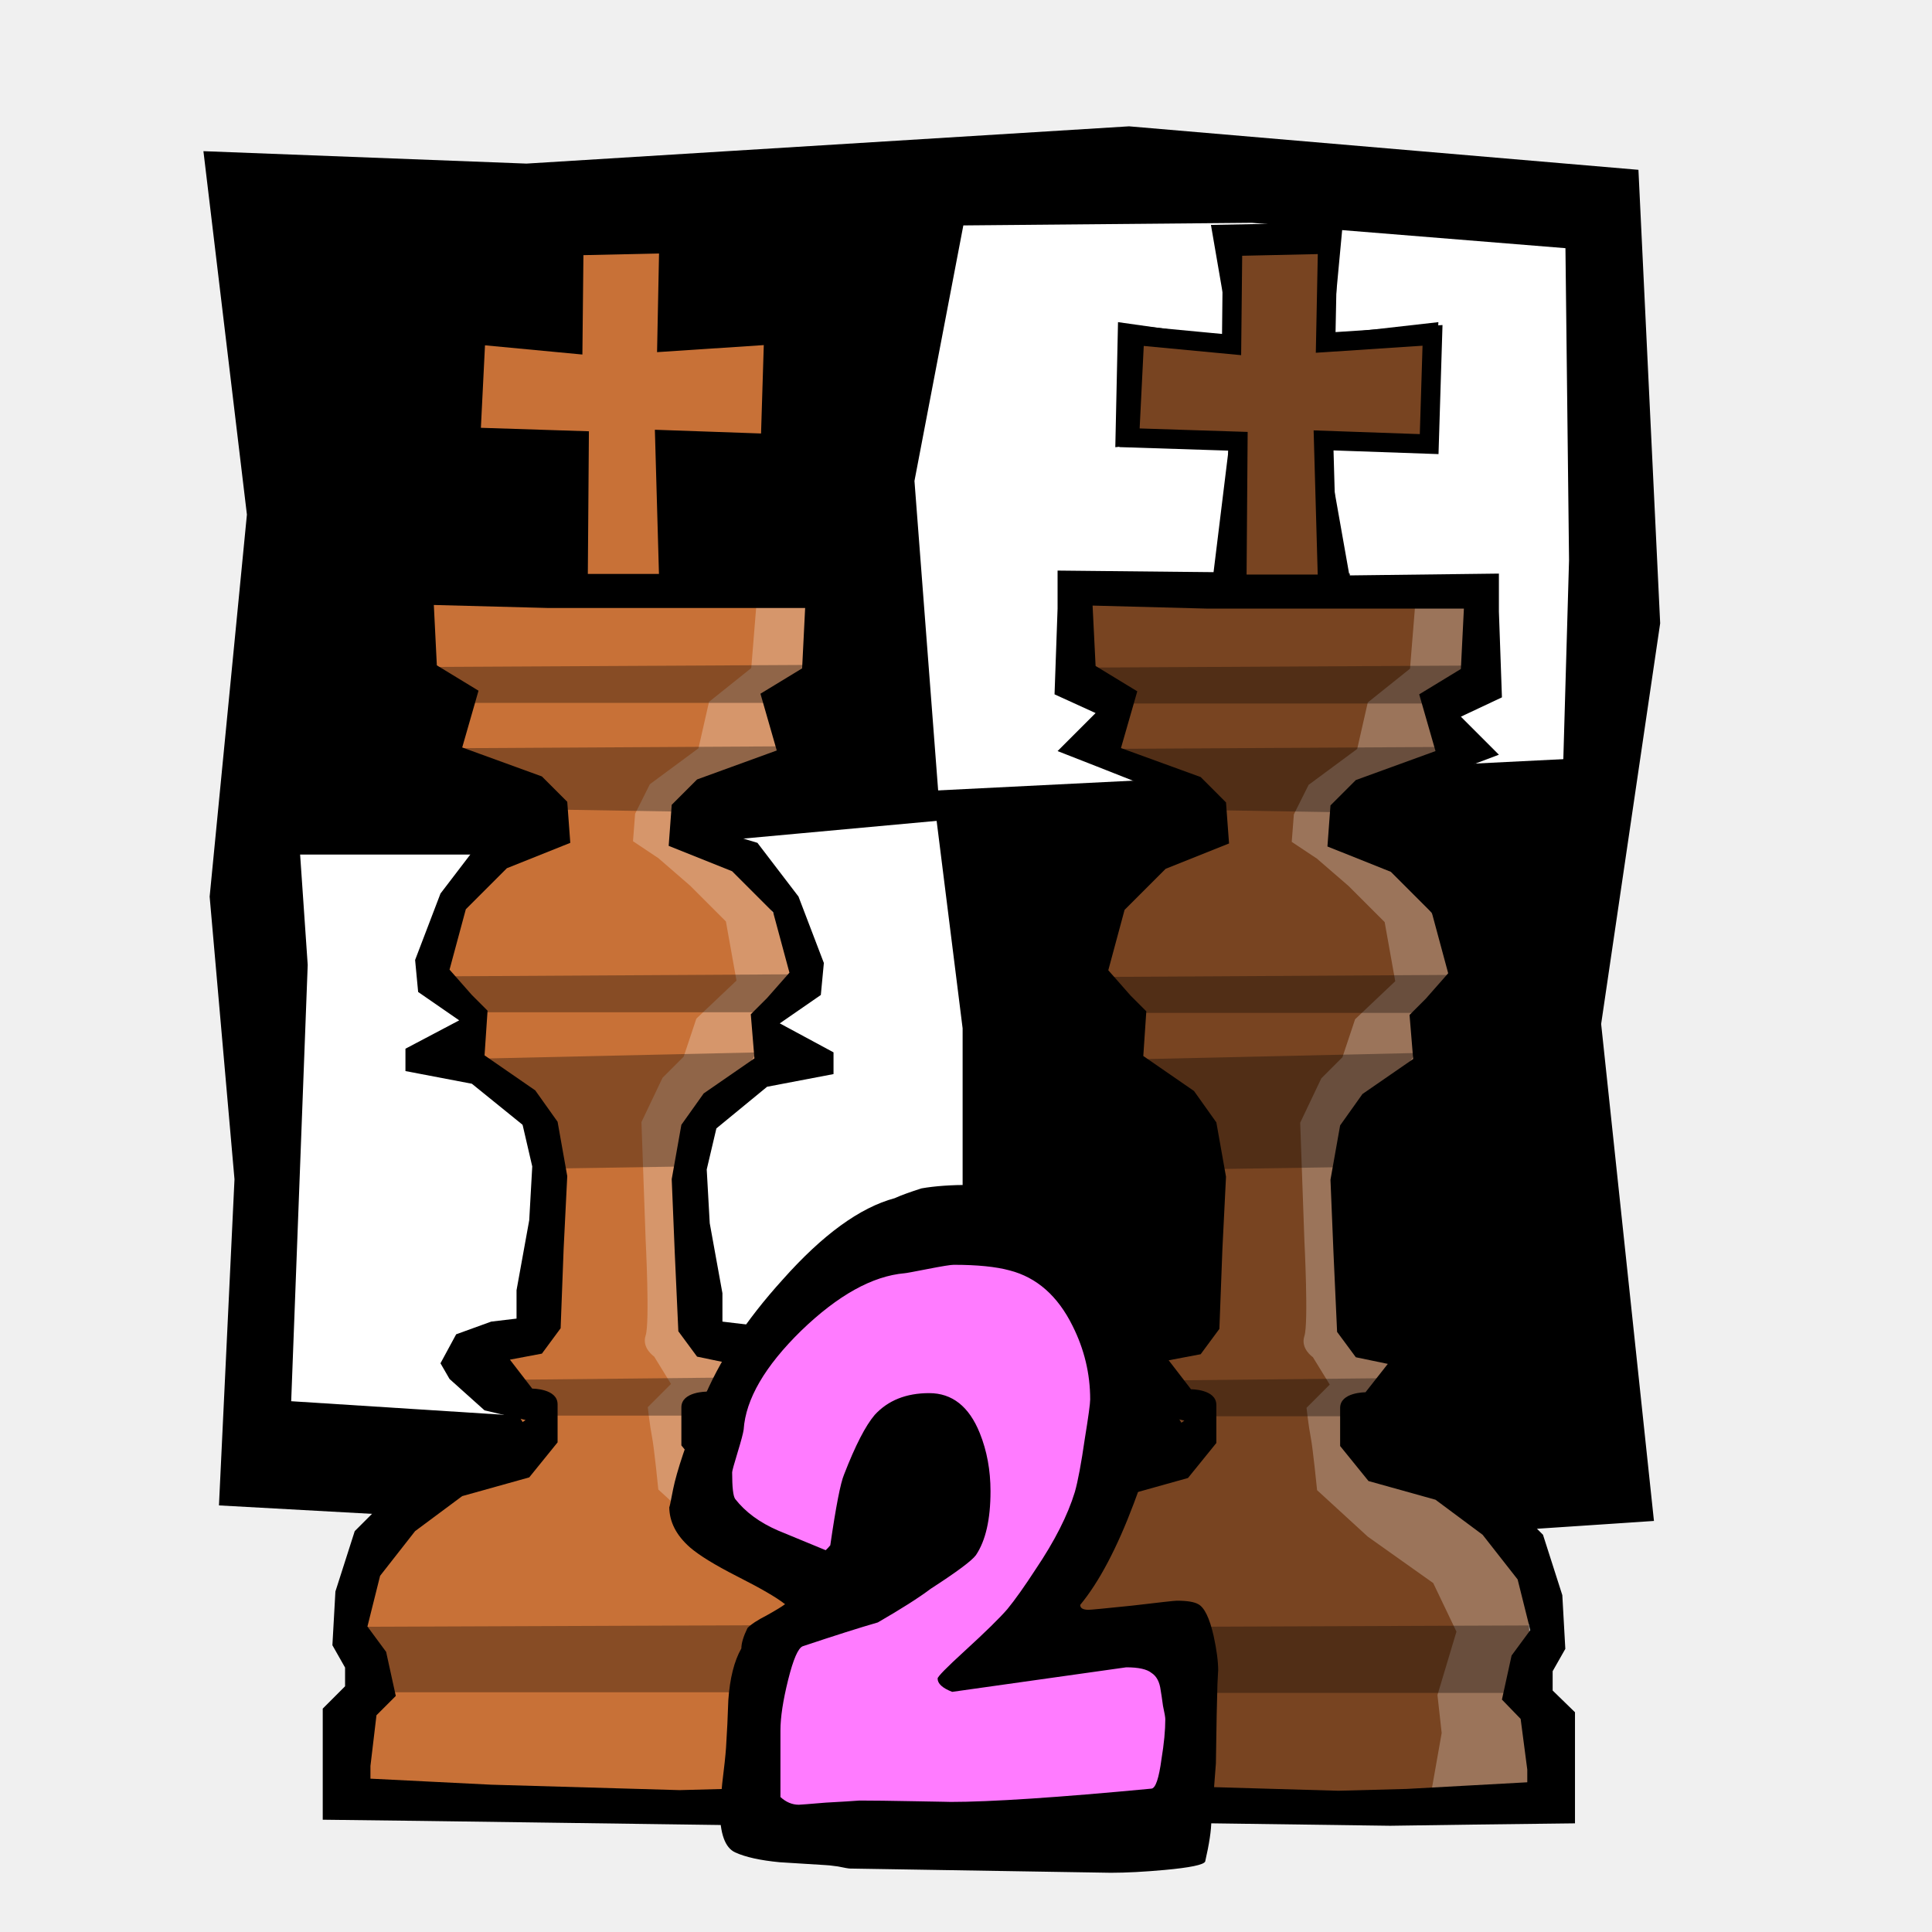
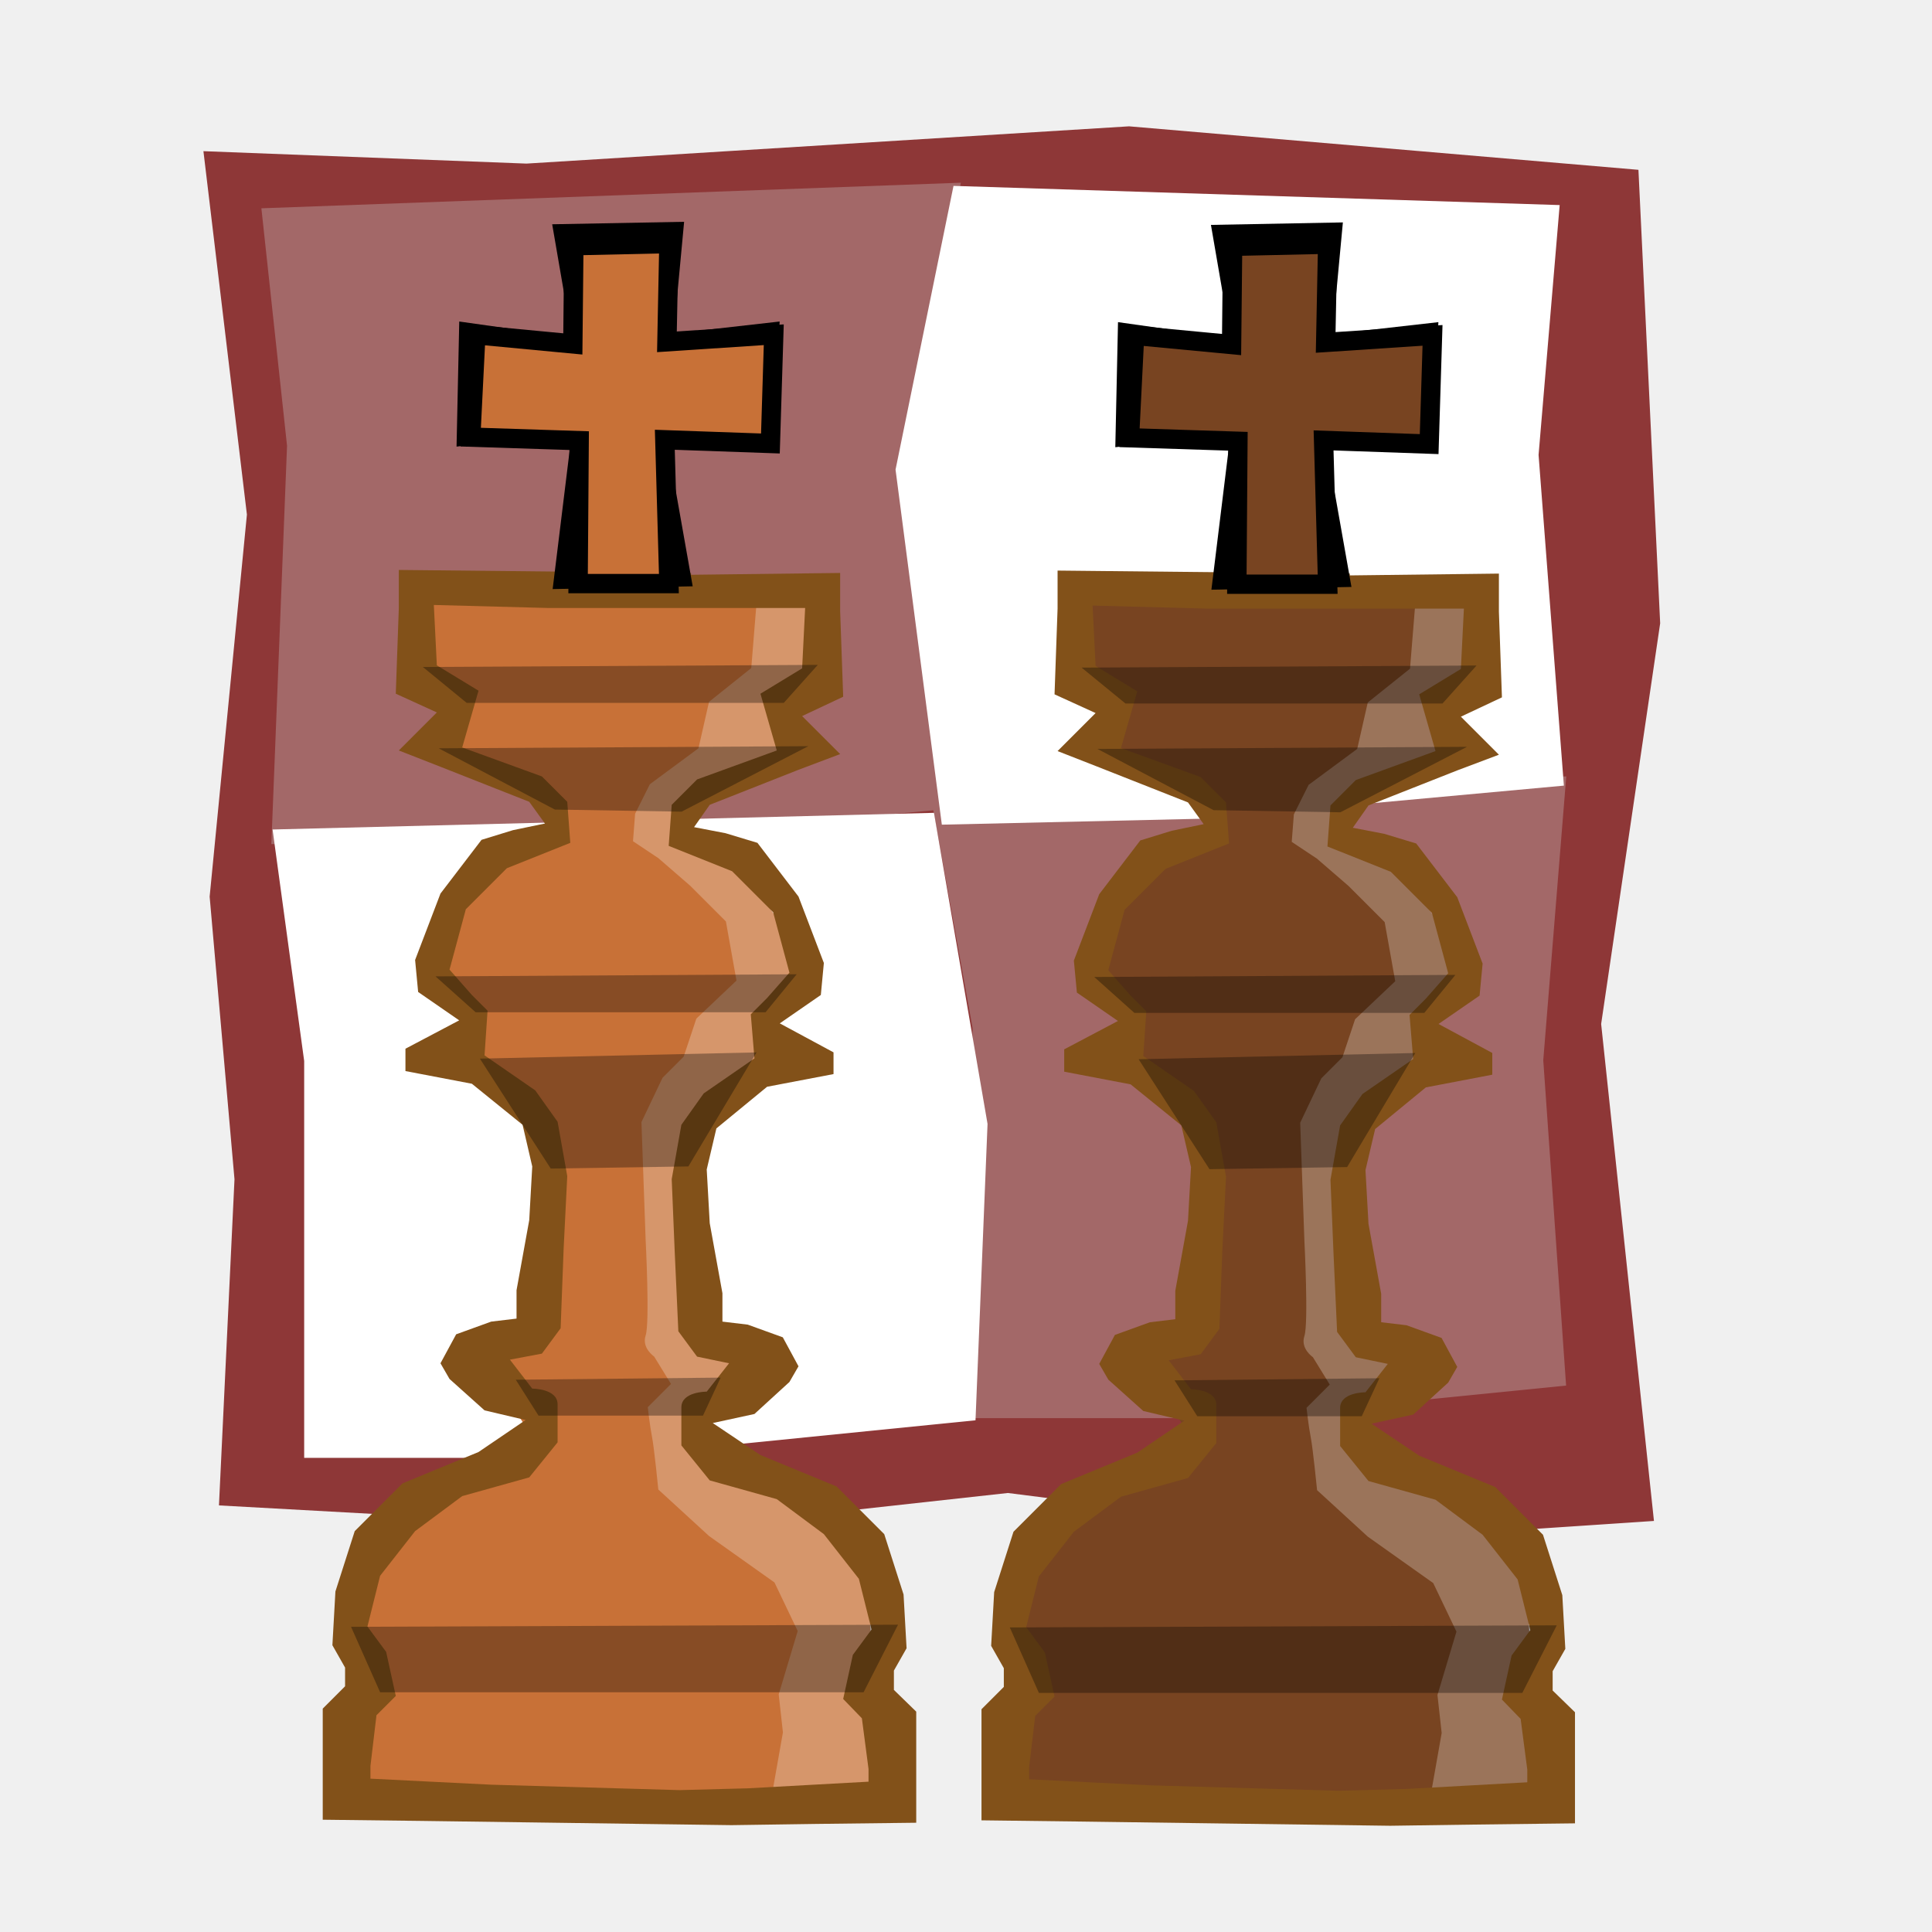
<svg xmlns="http://www.w3.org/2000/svg" width="100" height="100" id="svg2" version="1.0">
  <defs id="defs4" />
  <g id="layer1">
-     <g id="g22968" transform="translate(105.1162,-4.328315)">
-       <path id="path2101" d="M -92.336,30.963 L -94.265,50.738 L -92.979,65.368 L -93.783,82.248 L -70.471,83.535 L -52.948,81.605 L -33.977,84.017 L -19.508,83.052 L -22.241,57.329 L -19.186,36.59 L -20.311,13.118 L -46.678,10.867 L -77.867,12.796 L -94.587,12.153 L -92.336,30.963 z " style="fill:black;fill-opacity:1;fill-rule:evenodd;stroke:none;stroke-width:1px;stroke-linecap:butt;stroke-linejoin:miter;stroke-opacity:1" />
-       <path id="path2988" d="M -23.903,33.317 L -24.372,49.653 L -25.502,61.968 L -24.796,76.178 L -45.274,77.261 L -60.05,77.801 L -77.333,77.667 L -90.044,76.855 L -89.189,54.274 L -90.326,37.744 L -89.338,17.986 L -66.176,16.092 L -40.323,15.861 L -24.089,17.174 L -23.903,33.317 z " style="fill:white;fill-opacity:1;fill-rule:evenodd;stroke:none;stroke-width:1px;stroke-linecap:butt;stroke-linejoin:miter;stroke-opacity:1" />
-       <path id="path22079" d="M -92.708,15.496 L -55.382,13.784 L -58.329,29.19 L -57.019,46.307 L -75.682,48.019 L -91.071,48.019 L -91.071,27.478 L -92.708,15.496 z " style="fill:black;fill-opacity:1;fill-rule:evenodd;stroke:black;stroke-width:1.083px;stroke-linecap:butt;stroke-linejoin:miter;stroke-opacity:1" />
-       <path id="path22966" d="M -56.258,45.735 L -22.579,44.051 L -25.238,59.207 L -24.056,76.046 L -40.896,77.73 L -54.781,77.73 L -54.781,57.523 L -56.258,45.735 z " style="fill:black;fill-opacity:1;fill-rule:evenodd;stroke:black;stroke-width:1.02px;stroke-linecap:butt;stroke-linejoin:miter;stroke-opacity:1" />
+     <g id="g22968" transform="translate(105.1162,-4.328315)" style="stroke:none">
+       <path id="path2101" d="M -92.336,30.963 L -94.265,50.738 L -92.979,65.368 L -93.783,82.248 L -70.471,83.535 L -52.948,81.605 L -33.977,84.017 L -19.508,83.052 L -22.241,57.329 L -19.186,36.59 L -20.311,13.118 L -46.678,10.867 L -77.867,12.796 L -94.587,12.153 L -92.336,30.963 z " style="fill:#8e3737;fill-opacity:1;fill-rule:evenodd;stroke:none;stroke-width:1px;stroke-linecap:butt;stroke-linejoin:miter;stroke-opacity:1" />
+       <path id="path22079" d="m -91.587,15.11 36.205,-1.325 -2.947,15.405 1.928,17.04 -19.281,1.789 -15.389,0 0.812,-20.618 z" style="fill:#a36868;fill-opacity:1;fill-rule:evenodd;stroke:none;stroke-width:1.083px;stroke-linecap:butt;stroke-linejoin:miter;stroke-opacity:1" />
+       <path id="path22966" d="m -56.876,45.89 32.829,-1.375 -1.19,14.692 1.182,16.839 -16.839,1.684 -13.885,0 0,-20.207 z" style="fill:#a36868;fill-opacity:1;fill-rule:evenodd;stroke:none;stroke-width:1.02px;stroke-linecap:butt;stroke-linejoin:miter;stroke-opacity:1" />
+       <path id="path22079-9" d="m -55.763,13.95 31.375,0.993 -1.092,12.932 1.31,17.117 -18.663,1.712 -13.534,0.309 -2.396,-18.377 z" style="fill:#ffffff;fill-opacity:1;fill-rule:evenodd;stroke:none;stroke-width:1.083px;stroke-linecap:butt;stroke-linejoin:miter;stroke-opacity:1" />
+       <path id="path22079-9-4" d="m -91.008,47.263 34.234,-0.862 2.773,16.101 -0.623,15.34 -19.359,1.944 -15.389,0 0,-20.541 z" style="fill:#ffffff;fill-opacity:1;fill-rule:evenodd;stroke:none;stroke-width:1.083px;stroke-linecap:butt;stroke-linejoin:miter;stroke-opacity:1" />
    </g>
    <g id="g21528" transform="translate(0,0.618331)">
      <path id="path18826" d="M 18.116,92.271 L 17.898,87.749 L 18.939,86.62 L 18.939,85.674 L 18.348,84.545 L 18.489,81.829 L 19.389,79.324 L 21.612,77.241 L 25.485,75.436 L 27.57,73.818 L 25.766,70.925 L 24.116,68.829 L 25.748,68.188 L 26.929,68.036 L 27.585,66.82 L 28.067,63.28 L 28.317,60.674 L 27.648,57.694 L 25.613,55.181 L 21.862,54.431 L 22.517,53.848 L 24.256,52.961 L 23.436,51.089 L 22.203,49.909 L 23.384,46.552 L 25.298,43.836 L 26.761,43.348 L 28.252,43.012 L 29.051,41.914 L 26.991,39.707 L 22.755,37.899 L 23.762,35.976 L 22.067,34.812 L 21.443,32.118 L 21.443,30.196 L 35.061,30.348 L 35.061,30.44 L 42.011,30.348 L 42.011,32.271 L 42.698,34.746 L 40.785,35.941 L 41.573,37.973 L 38.102,39.641 L 35.387,41.738 L 36.665,43.501 L 38.156,43.989 L 40.069,46.705 L 41.251,50.062 L 39.634,52.567 L 41.701,53.922 L 39.952,54.365 L 37.513,56.427 L 36.243,58.423 L 35.792,60.498 L 35.933,63.214 L 36.524,66.754 L 36.524,68.188 L 37.706,68.341 L 39.338,68.982 L 37.906,71.874 L 36.074,73.315 L 38.297,74.933 L 41.842,76.519 L 44.065,78.93 L 44.965,81.982 L 45.106,84.698 L 44.515,85.827 L 44.515,86.803 L 45.556,87.902 L 45.884,92.971 L 18.116,92.271 z " style="fill:#c87137;fill-opacity:1;fill-rule:evenodd;stroke:none;stroke-width:1px;stroke-linecap:butt;stroke-linejoin:miter;stroke-opacity:1" />
      <path id="path20612" d="M 39.213,29.916 L 42.601,30.244 L 42.492,34.397 L 40.306,35.709 L 40.962,38.223 L 35.824,40.846 L 35.168,42.486 L 38.338,43.907 L 40.415,46.421 L 41.836,49.591 L 40.415,51.558 L 39.541,52.433 L 39.431,55.056 L 36.808,56.587 L 35.824,59.866 L 35.715,65.331 L 36.699,68.173 L 39.322,69.922 L 38.666,71.343 L 36.043,72.436 L 36.589,74.294 L 39.868,76.262 L 43.038,77.792 L 45.88,81.727 L 45.662,84.46 L 45.224,86.537 L 45.662,89.488 L 45.99,92.439 L 39.868,92.767 L 40.524,89.051 L 40.306,87.083 L 41.289,83.804 L 40.087,81.29 L 36.699,78.885 L 34.075,76.48 C 34.075,76.48 33.857,74.294 33.747,73.748 C 33.638,73.201 33.529,72.217 33.529,72.217 L 34.731,71.015 L 33.857,69.594 C 33.857,69.594 33.201,69.157 33.419,68.501 C 33.638,67.845 33.419,63.582 33.419,63.582 L 33.201,57.461 L 34.294,55.166 L 35.387,54.073 L 36.043,52.105 L 38.12,50.137 L 37.573,47.077 L 35.715,45.219 L 34.075,43.798 L 32.764,42.923 L 32.873,41.502 L 33.638,39.972 L 36.152,38.114 L 36.699,35.709 L 38.885,33.96 L 39.213,29.916 z " style="fill:white;fill-opacity:0.261;fill-rule:evenodd;stroke:none;stroke-width:1px;stroke-linecap:butt;stroke-linejoin:miter;stroke-opacity:1" />
-       <path id="path17045" d="M 21.83,93.632 L 16.705,93.57 L 16.705,87.82 L 17.861,86.663 L 17.861,85.695 L 17.205,84.538 L 17.361,81.757 L 18.361,78.632 L 20.83,76.163 L 24.768,74.538 L 27.205,72.882 L 25.08,72.382 L 23.268,70.757 L 22.799,69.945 L 23.611,68.445 L 25.424,67.788 L 26.736,67.632 L 26.736,66.163 L 27.393,62.538 L 27.549,59.757 L 27.049,57.601 L 24.424,55.476 L 20.986,54.82 L 20.986,53.663 L 23.768,52.195 L 21.643,50.726 L 21.486,49.07 L 22.799,45.632 L 24.924,42.851 L 26.549,42.351 L 28.205,42.007 L 27.393,40.882 L 22.799,39.07 L 20.643,38.226 L 22.611,36.257 L 20.486,35.288 L 20.643,30.851 L 20.643,28.882 L 35.768,29.038 L 35.768,29.132 L 43.486,29.038 L 43.486,31.007 L 43.643,35.445 L 41.518,36.445 L 43.486,38.413 L 41.33,39.226 L 36.736,41.038 L 35.924,42.195 L 37.549,42.507 L 39.205,43.007 L 41.33,45.788 L 42.643,49.226 L 42.486,50.882 L 40.361,52.351 L 43.143,53.851 L 43.143,54.976 L 39.705,55.632 L 37.08,57.788 L 36.58,59.913 L 36.736,62.695 L 37.393,66.32 L 37.393,67.788 L 38.705,67.945 L 40.518,68.601 L 41.33,70.101 L 40.861,70.913 L 39.049,72.57 L 36.893,73.038 L 39.361,74.695 L 43.299,76.32 L 45.768,78.788 L 46.768,81.913 L 46.924,84.695 L 46.268,85.851 L 46.268,86.851 L 47.424,87.976 L 47.424,93.726 L 42.205,93.788 L 37.861,93.851 L 21.83,93.632 z M 35.174,92.038 L 38.705,91.945 L 44.955,91.601 L 44.955,90.945 L 44.611,88.32 L 43.643,87.32 L 44.143,85.038 L 45.111,83.726 L 44.455,81.101 L 42.643,78.788 L 40.205,76.976 L 36.736,76.007 L 35.268,74.195 C 35.268,74.195 35.268,73.047 35.268,72.226 C 35.268,71.405 36.58,71.413 36.58,71.413 L 37.736,69.945 L 36.08,69.601 L 35.111,68.288 L 34.924,64.195 L 34.768,60.413 L 35.268,57.601 L 36.424,55.976 L 39.049,54.163 L 38.861,51.882 L 39.705,51.038 L 40.861,49.726 L 40.018,46.601 L 37.893,44.476 L 34.611,43.163 L 34.768,41.038 L 36.08,39.726 L 40.205,38.226 L 39.361,35.288 L 41.518,33.976 L 41.674,30.851 L 28.361,30.851 L 22.455,30.695 L 22.611,33.82 L 24.768,35.132 L 23.924,38.07 L 28.049,39.57 L 29.361,40.882 L 29.518,43.007 L 26.236,44.32 L 24.111,46.445 L 23.268,49.57 L 24.424,50.882 L 25.236,51.695 L 25.08,54.007 L 27.705,55.82 L 28.861,57.445 L 29.361,60.257 L 29.174,64.007 L 29.018,68.132 L 28.049,69.445 L 26.393,69.757 L 27.549,71.257 C 27.549,71.257 28.861,71.249 28.861,72.07 C 28.861,72.891 28.861,74.038 28.861,74.038 L 27.393,75.851 L 23.924,76.82 L 21.486,78.632 L 19.674,80.945 L 19.018,83.57 L 19.986,84.882 L 20.486,87.163 L 19.486,88.163 L 19.174,90.788 L 19.174,91.445 L 25.424,91.757 L 35.174,92.038 z " style="fill:black;fill-opacity:1;fill-rule:evenodd;stroke:none;stroke-width:1px;stroke-linecap:butt;stroke-linejoin:miter;stroke-opacity:1" />
+       <path id="path17045" d="M 21.83,93.632 L 16.705,93.57 L 16.705,87.82 L 17.861,86.663 L 17.861,85.695 L 17.205,84.538 L 17.361,81.757 L 18.361,78.632 L 20.83,76.163 L 24.768,74.538 L 27.205,72.882 L 25.08,72.382 L 23.268,70.757 L 22.799,69.945 L 23.611,68.445 L 25.424,67.788 L 26.736,67.632 L 26.736,66.163 L 27.393,62.538 L 27.549,59.757 L 27.049,57.601 L 24.424,55.476 L 20.986,54.82 L 20.986,53.663 L 23.768,52.195 L 21.643,50.726 L 21.486,49.07 L 22.799,45.632 L 24.924,42.851 L 26.549,42.351 L 28.205,42.007 L 27.393,40.882 L 22.799,39.07 L 20.643,38.226 L 22.611,36.257 L 20.486,35.288 L 20.643,30.851 L 20.643,28.882 L 35.768,29.038 L 35.768,29.132 L 43.486,29.038 L 43.486,31.007 L 43.643,35.445 L 41.518,36.445 L 43.486,38.413 L 41.33,39.226 L 36.736,41.038 L 35.924,42.195 L 37.549,42.507 L 39.205,43.007 L 41.33,45.788 L 42.643,49.226 L 42.486,50.882 L 40.361,52.351 L 43.143,53.851 L 43.143,54.976 L 39.705,55.632 L 37.08,57.788 L 36.58,59.913 L 36.736,62.695 L 37.393,66.32 L 37.393,67.788 L 38.705,67.945 L 40.518,68.601 L 41.33,70.101 L 40.861,70.913 L 39.049,72.57 L 36.893,73.038 L 39.361,74.695 L 43.299,76.32 L 45.768,78.788 L 46.768,81.913 L 46.924,84.695 L 46.268,85.851 L 46.268,86.851 L 47.424,87.976 L 47.424,93.726 L 42.205,93.788 L 37.861,93.851 L 21.83,93.632 z M 35.174,92.038 L 38.705,91.945 L 44.955,91.601 L 44.955,90.945 L 44.611,88.32 L 43.643,87.32 L 44.143,85.038 L 45.111,83.726 L 44.455,81.101 L 42.643,78.788 L 40.205,76.976 L 36.736,76.007 L 35.268,74.195 C 35.268,74.195 35.268,73.047 35.268,72.226 C 35.268,71.405 36.58,71.413 36.58,71.413 L 37.736,69.945 L 36.08,69.601 L 35.111,68.288 L 34.924,64.195 L 34.768,60.413 L 35.268,57.601 L 36.424,55.976 L 39.049,54.163 L 38.861,51.882 L 39.705,51.038 L 40.861,49.726 L 40.018,46.601 L 37.893,44.476 L 34.611,43.163 L 34.768,41.038 L 36.08,39.726 L 40.205,38.226 L 39.361,35.288 L 41.518,33.976 L 41.674,30.851 L 28.361,30.851 L 22.455,30.695 L 22.611,33.82 L 24.768,35.132 L 23.924,38.07 L 28.049,39.57 L 29.361,40.882 L 29.518,43.007 L 26.236,44.32 L 24.111,46.445 L 23.268,49.57 L 24.424,50.882 L 25.236,51.695 L 25.08,54.007 L 27.705,55.82 L 28.861,57.445 L 29.361,60.257 L 29.174,64.007 L 29.018,68.132 L 28.049,69.445 L 26.393,69.757 L 27.549,71.257 C 27.549,71.257 28.861,71.249 28.861,72.07 C 28.861,72.891 28.861,74.038 28.861,74.038 L 27.393,75.851 L 23.924,76.82 L 21.486,78.632 L 19.674,80.945 L 19.018,83.57 L 19.986,84.882 L 20.486,87.163 L 19.486,88.163 L 19.174,90.788 L 19.174,91.445 L 25.424,91.757 L 35.174,92.038 z " style="fill:#825119;fill-opacity:1;fill-rule:evenodd;stroke:none;stroke-width:1px;stroke-linecap:butt;stroke-linejoin:miter;stroke-opacity:1" />
      <path id="path17937" d="M 28.605,29.872 L 29.59,21.841 L 23.631,22.498 L 23.771,16.023 L 29.59,16.844 L 28.581,10.99 L 35.41,10.862 L 34.869,16.644 L 40.354,16.023 L 40.001,22.569 L 34.492,22.041 L 35.854,29.729 L 28.605,29.872 z " style="fill:black;fill-opacity:1;fill-rule:evenodd;stroke:none;stroke-width:1px;stroke-linecap:butt;stroke-linejoin:miter;stroke-opacity:1" />
      <path id="path18828" d="M 29.703,12.099 L 34.622,11.99 L 34.52,17.074 L 40.05,16.708 L 39.876,22.336 L 34.411,22.144 L 34.622,29.588 L 29.922,29.588 L 29.978,22.189 L 24.366,22.008 L 24.63,16.708 L 29.65,17.183 L 29.703,12.099 z " style="fill:#c87137;fill-opacity:1;fill-rule:evenodd;stroke:black;stroke-width:1px;stroke-linecap:butt;stroke-linejoin:miter;stroke-opacity:1" />
      <path id="path19715" d="M 22.707,38.114 L 41.836,38.004 L 35.278,41.393 L 28.719,41.284 L 22.707,38.114 z " style="fill:black;fill-opacity:0.328;fill-rule:evenodd;stroke:none;stroke-width:1px;stroke-linecap:butt;stroke-linejoin:miter;stroke-opacity:1" />
      <path id="path20602" d="M 21.888,33.905 L 42.328,33.796 L 40.566,35.764 L 24.158,35.764 L 21.888,33.905 z " style="fill:black;fill-opacity:0.328;fill-rule:evenodd;stroke:none;stroke-width:1px;stroke-linecap:butt;stroke-linejoin:miter;stroke-opacity:1" />
      <path id="path20604" d="M 22.543,49.919 L 41.235,49.81 L 39.624,51.777 L 24.62,51.777 L 22.543,49.919 z " style="fill:black;fill-opacity:0.328;fill-rule:evenodd;stroke:none;stroke-width:1px;stroke-linecap:butt;stroke-linejoin:miter;stroke-opacity:1" />
      <path id="path20606" d="M 24.839,54.176 L 39.158,53.854 L 35.629,59.756 L 28.506,59.866 L 24.839,54.176 z " style="fill:black;fill-opacity:0.328;fill-rule:evenodd;stroke:none;stroke-width:1px;stroke-linecap:butt;stroke-linejoin:miter;stroke-opacity:1" />
      <path id="path20608" d="M 26.697,70.796 L 37.3,70.687 L 36.386,72.655 L 27.875,72.655 L 26.697,70.796 z " style="fill:black;fill-opacity:0.328;fill-rule:evenodd;stroke:none;stroke-width:1px;stroke-linecap:butt;stroke-linejoin:miter;stroke-opacity:1" />
      <path id="path20610" d="M 18.171,83.585 L 46.481,83.476 L 44.698,86.974 L 19.676,86.974 L 18.171,83.585 z " style="fill:black;fill-opacity:0.328;fill-rule:evenodd;stroke:none;stroke-width:1px;stroke-linecap:butt;stroke-linejoin:miter;stroke-opacity:1" />
    </g>
    <path style="fill:#784421;fill-opacity:1;fill-rule:evenodd;stroke:none;stroke-width:1px;stroke-linecap:butt;stroke-linejoin:miter;stroke-opacity:1" d="M 52.213,92.922 L 51.995,88.4 L 53.036,87.271 L 53.036,86.325 L 52.445,85.196 L 52.585,82.48 L 53.486,79.975 L 55.709,77.892 L 59.582,76.086 L 61.667,74.469 L 59.863,71.576 L 58.213,69.48 L 59.845,68.839 L 61.026,68.686 L 61.682,67.471 L 62.164,63.931 L 62.414,61.324 L 61.745,58.344 L 59.709,55.832 L 55.959,55.082 L 56.614,54.499 L 58.353,53.611 L 57.533,51.74 L 56.299,50.56 L 57.481,47.203 L 59.395,44.487 L 60.858,43.999 L 62.349,43.663 L 63.148,42.564 L 61.088,40.357 L 56.851,38.55 L 57.859,36.627 L 56.164,35.462 L 55.54,32.769 L 55.54,30.846 L 69.158,30.999 L 69.158,31.09 L 76.108,30.999 L 76.108,32.921 L 76.795,35.396 L 74.882,36.591 L 75.67,38.623 L 72.199,40.291 L 69.484,42.389 L 70.762,44.151 L 72.253,44.64 L 74.166,47.355 L 75.348,50.712 L 73.731,53.217 L 75.798,54.573 L 74.049,55.016 L 71.61,57.077 L 70.34,59.074 L 69.889,61.149 L 70.03,63.865 L 70.621,67.405 L 70.621,68.839 L 71.803,68.992 L 73.435,69.632 L 72.003,72.524 L 70.171,73.966 L 72.394,75.583 L 75.939,77.17 L 78.162,79.581 L 79.062,82.632 L 79.203,85.348 L 78.612,86.477 L 78.612,87.454 L 79.653,88.553 L 79.981,93.621 L 52.213,92.922 z " id="path2033" />
    <path style="fill:white;fill-opacity:0.261;fill-rule:evenodd;stroke:none;stroke-width:1px;stroke-linecap:butt;stroke-linejoin:miter;stroke-opacity:1" d="M 73.31,30.566 L 76.698,30.894 L 76.589,35.048 L 74.403,36.36 L 75.058,38.874 L 69.921,41.497 L 69.265,43.137 L 72.435,44.558 L 74.512,47.072 L 75.933,50.242 L 74.512,52.209 L 73.637,53.084 L 73.528,55.707 L 70.905,57.237 L 69.921,60.516 L 69.812,65.982 L 70.796,68.824 L 73.419,70.573 L 72.763,71.994 L 70.14,73.087 L 70.686,74.945 L 73.965,76.912 L 77.135,78.443 L 79.977,82.378 L 79.759,85.11 L 79.321,87.187 L 79.759,90.138 L 80.087,93.09 L 73.965,93.418 L 74.621,89.701 L 74.403,87.734 L 75.386,84.454 L 74.184,81.94 L 70.796,79.536 L 68.172,77.131 C 68.172,77.131 67.954,74.945 67.844,74.398 C 67.735,73.852 67.626,72.868 67.626,72.868 L 68.828,71.666 L 67.954,70.245 C 67.954,70.245 67.298,69.807 67.516,69.152 C 67.735,68.496 67.516,64.233 67.516,64.233 L 67.298,58.112 L 68.391,55.816 L 69.484,54.723 L 70.14,52.756 L 72.217,50.788 L 71.67,47.727 L 69.812,45.869 L 68.172,44.448 L 66.86,43.574 L 66.97,42.153 L 67.735,40.623 L 70.249,38.764 L 70.796,36.36 L 72.982,34.611 L 73.31,30.566 z " id="path2035" />
-     <path style="fill:black;fill-opacity:1;fill-rule:evenodd;stroke:none;stroke-width:1px;stroke-linecap:butt;stroke-linejoin:miter;stroke-opacity:1" d="M 55.927,94.283 L 50.802,94.22 L 50.802,88.47 L 51.958,87.314 L 51.958,86.345 L 51.302,85.189 L 51.458,82.408 L 52.458,79.283 L 54.927,76.814 L 58.865,75.189 L 61.302,73.533 L 59.177,73.033 L 57.365,71.408 L 56.896,70.595 L 57.708,69.095 L 59.521,68.439 L 60.833,68.283 L 60.833,66.814 L 61.49,63.189 L 61.646,60.408 L 61.146,58.251 L 58.521,56.126 L 55.083,55.47 L 55.083,54.314 L 57.865,52.845 L 55.74,51.376 L 55.583,49.72 L 56.896,46.283 L 59.021,43.501 L 60.646,43.001 L 62.302,42.658 L 61.49,41.533 L 56.896,39.72 L 54.74,38.876 L 56.708,36.908 L 54.583,35.939 L 54.74,31.501 L 54.74,29.533 L 69.865,29.689 L 69.865,29.783 L 77.583,29.689 L 77.583,31.658 L 77.74,36.095 L 75.615,37.095 L 77.583,39.064 L 75.427,39.876 L 70.833,41.689 L 70.021,42.845 L 71.646,43.158 L 73.302,43.658 L 75.427,46.439 L 76.74,49.876 L 76.583,51.533 L 74.458,53.001 L 77.24,54.501 L 77.24,55.626 L 73.802,56.283 L 71.177,58.439 L 70.677,60.564 L 70.833,63.345 L 71.49,66.97 L 71.49,68.439 L 72.802,68.595 L 74.615,69.251 L 75.427,70.751 L 74.958,71.564 L 73.146,73.22 L 70.99,73.689 L 73.458,75.345 L 77.396,76.97 L 79.865,79.439 L 80.865,82.564 L 81.021,85.345 L 80.365,86.501 L 80.365,87.501 L 81.521,88.626 L 81.521,94.376 L 76.302,94.439 L 71.958,94.501 L 55.927,94.283 z M 69.271,92.689 L 72.802,92.595 L 79.052,92.251 L 79.052,91.595 L 78.708,88.97 L 77.74,87.97 L 78.24,85.689 L 79.208,84.376 L 78.552,81.751 L 76.74,79.439 L 74.302,77.626 L 70.833,76.658 L 69.365,74.845 C 69.365,74.845 69.365,73.697 69.365,72.876 C 69.365,72.056 70.677,72.064 70.677,72.064 L 71.833,70.595 L 70.177,70.251 L 69.208,68.939 L 69.021,64.845 L 68.865,61.064 L 69.365,58.251 L 70.521,56.626 L 73.146,54.814 L 72.958,52.533 L 73.802,51.689 L 74.958,50.376 L 74.115,47.251 L 71.99,45.126 L 68.708,43.814 L 68.865,41.689 L 70.177,40.376 L 74.302,38.876 L 73.458,35.939 L 75.615,34.626 L 75.771,31.501 L 62.458,31.501 L 56.552,31.345 L 56.708,34.47 L 58.865,35.783 L 58.021,38.72 L 62.146,40.22 L 63.458,41.533 L 63.615,43.658 L 60.333,44.97 L 58.208,47.095 L 57.365,50.22 L 58.521,51.533 L 59.333,52.345 L 59.177,54.658 L 61.802,56.47 L 62.958,58.095 L 63.458,60.908 L 63.271,64.658 L 63.115,68.783 L 62.146,70.095 L 60.49,70.408 L 61.646,71.908 C 61.646,71.908 62.958,71.899 62.958,72.72 C 62.958,73.541 62.958,74.689 62.958,74.689 L 61.49,76.501 L 58.021,77.47 L 55.583,79.283 L 53.771,81.595 L 53.115,84.22 L 54.083,85.533 L 54.583,87.814 L 53.583,88.814 L 53.271,91.439 L 53.271,92.095 L 59.521,92.408 L 69.271,92.689 z " id="path2037" />
+     <path style="fill:#825119;fill-opacity:1;fill-rule:evenodd;stroke:none;stroke-width:1px;stroke-linecap:butt;stroke-linejoin:miter;stroke-opacity:1" d="M 55.927,94.283 L 50.802,94.22 L 50.802,88.47 L 51.958,87.314 L 51.958,86.345 L 51.302,85.189 L 51.458,82.408 L 52.458,79.283 L 54.927,76.814 L 58.865,75.189 L 61.302,73.533 L 59.177,73.033 L 57.365,71.408 L 56.896,70.595 L 57.708,69.095 L 59.521,68.439 L 60.833,68.283 L 60.833,66.814 L 61.49,63.189 L 61.646,60.408 L 61.146,58.251 L 58.521,56.126 L 55.083,55.47 L 55.083,54.314 L 57.865,52.845 L 55.74,51.376 L 55.583,49.72 L 56.896,46.283 L 59.021,43.501 L 60.646,43.001 L 62.302,42.658 L 61.49,41.533 L 56.896,39.72 L 54.74,38.876 L 56.708,36.908 L 54.583,35.939 L 54.74,31.501 L 54.74,29.533 L 69.865,29.689 L 69.865,29.783 L 77.583,29.689 L 77.583,31.658 L 77.74,36.095 L 75.615,37.095 L 77.583,39.064 L 75.427,39.876 L 70.833,41.689 L 70.021,42.845 L 71.646,43.158 L 73.302,43.658 L 75.427,46.439 L 76.74,49.876 L 76.583,51.533 L 74.458,53.001 L 77.24,54.501 L 77.24,55.626 L 73.802,56.283 L 71.177,58.439 L 70.677,60.564 L 70.833,63.345 L 71.49,66.97 L 71.49,68.439 L 72.802,68.595 L 74.615,69.251 L 75.427,70.751 L 74.958,71.564 L 73.146,73.22 L 70.99,73.689 L 73.458,75.345 L 77.396,76.97 L 79.865,79.439 L 80.865,82.564 L 81.021,85.345 L 80.365,86.501 L 80.365,87.501 L 81.521,88.626 L 81.521,94.376 L 76.302,94.439 L 71.958,94.501 L 55.927,94.283 z M 69.271,92.689 L 72.802,92.595 L 79.052,92.251 L 79.052,91.595 L 78.708,88.97 L 77.74,87.97 L 78.24,85.689 L 79.208,84.376 L 78.552,81.751 L 76.74,79.439 L 74.302,77.626 L 70.833,76.658 L 69.365,74.845 C 69.365,74.845 69.365,73.697 69.365,72.876 C 69.365,72.056 70.677,72.064 70.677,72.064 L 71.833,70.595 L 70.177,70.251 L 69.208,68.939 L 69.021,64.845 L 68.865,61.064 L 69.365,58.251 L 70.521,56.626 L 73.146,54.814 L 72.958,52.533 L 73.802,51.689 L 74.958,50.376 L 74.115,47.251 L 71.99,45.126 L 68.708,43.814 L 68.865,41.689 L 70.177,40.376 L 74.302,38.876 L 73.458,35.939 L 75.615,34.626 L 75.771,31.501 L 62.458,31.501 L 56.552,31.345 L 56.708,34.47 L 58.865,35.783 L 58.021,38.72 L 62.146,40.22 L 63.458,41.533 L 63.615,43.658 L 60.333,44.97 L 58.208,47.095 L 57.365,50.22 L 58.521,51.533 L 59.333,52.345 L 59.177,54.658 L 61.802,56.47 L 62.958,58.095 L 63.458,60.908 L 63.271,64.658 L 63.115,68.783 L 62.146,70.095 L 60.49,70.408 L 61.646,71.908 C 61.646,71.908 62.958,71.899 62.958,72.72 C 62.958,73.541 62.958,74.689 62.958,74.689 L 61.49,76.501 L 58.021,77.47 L 55.583,79.283 L 53.771,81.595 L 53.115,84.22 L 54.083,85.533 L 54.583,87.814 L 53.583,88.814 L 53.271,91.439 L 53.271,92.095 L 59.521,92.408 L 69.271,92.689 z " id="path2037" />
    <path style="fill:black;fill-opacity:1;fill-rule:evenodd;stroke:none;stroke-width:1px;stroke-linecap:butt;stroke-linejoin:miter;stroke-opacity:1" d="M 62.702,30.523 L 63.687,22.492 L 57.728,23.148 L 57.868,16.674 L 63.687,17.494 L 62.678,11.641 L 69.507,11.512 L 68.966,17.295 L 74.451,16.674 L 74.098,23.22 L 68.589,22.691 L 69.951,30.38 L 62.702,30.523 z " id="path2039" />
    <path style="fill:#784421;fill-opacity:1;fill-rule:evenodd;stroke:black;stroke-width:1px;stroke-linecap:butt;stroke-linejoin:miter;stroke-opacity:1" d="M 63.8,12.749 L 68.719,12.64 L 68.617,17.724 L 74.147,17.359 L 73.973,22.987 L 68.508,22.795 L 68.719,30.238 L 64.019,30.238 L 64.075,22.84 L 58.463,22.659 L 58.727,17.359 L 63.747,17.834 L 63.8,12.749 z " id="path2041" />
    <path style="fill:black;fill-opacity:0.328;fill-rule:evenodd;stroke:none;stroke-width:1px;stroke-linecap:butt;stroke-linejoin:miter;stroke-opacity:1" d="M 56.804,38.764 L 75.933,38.655 L 69.375,42.044 L 62.816,41.934 L 56.804,38.764 z " id="path2043" />
    <path style="fill:black;fill-opacity:0.328;fill-rule:evenodd;stroke:none;stroke-width:1px;stroke-linecap:butt;stroke-linejoin:miter;stroke-opacity:1" d="M 55.984,34.556 L 76.425,34.447 L 74.663,36.414 L 58.255,36.414 L 55.984,34.556 z " id="path2045" />
    <path style="fill:black;fill-opacity:0.328;fill-rule:evenodd;stroke:none;stroke-width:1px;stroke-linecap:butt;stroke-linejoin:miter;stroke-opacity:1" d="M 56.64,50.569 L 75.332,50.46 L 73.721,52.428 L 58.717,52.428 L 56.64,50.569 z " id="path2047" />
    <path style="fill:black;fill-opacity:0.328;fill-rule:evenodd;stroke:none;stroke-width:1px;stroke-linecap:butt;stroke-linejoin:miter;stroke-opacity:1" d="M 58.936,54.826 L 73.255,54.504 L 69.726,60.407 L 62.603,60.516 L 58.936,54.826 z " id="path2049" />
    <path style="fill:black;fill-opacity:0.328;fill-rule:evenodd;stroke:none;stroke-width:1px;stroke-linecap:butt;stroke-linejoin:miter;stroke-opacity:1" d="M 60.794,71.447 L 71.397,71.338 L 70.483,73.305 L 61.972,73.305 L 60.794,71.447 z " id="path2051" />
    <path style="fill:black;fill-opacity:0.328;fill-rule:evenodd;stroke:none;stroke-width:1px;stroke-linecap:butt;stroke-linejoin:miter;stroke-opacity:1" d="M 52.268,84.236 L 80.578,84.127 L 78.795,87.624 L 53.773,87.624 L 52.268,84.236 z " id="path2053" />
-     <g id="g4810" transform="translate(-1.155368,6.691011)">
-       <path id="path22162" d="M 37.609,70.359 L 38.897,63.918 L 43.682,59.317 L 51.411,56.372 L 57.485,59.869 L 59.141,64.838 L 57.301,73.119 L 53.436,78.825 L 61.534,77.72 L 62.454,81.033 L 61.534,88.211 L 39.817,87.29 L 40.001,78.825 L 41.842,77.168 L 44.786,75.512 L 37.609,70.359 z " style="fill:#ff7bff;fill-opacity:1;fill-rule:evenodd;stroke:none;stroke-width:1px;stroke-linecap:butt;stroke-linejoin:miter;stroke-opacity:1" />
-       <path style="font-size:37.95px;font-style:normal;font-variant:normal;font-weight:normal;font-stretch:normal;text-align:start;line-height:100%;writing-mode:lr-tb;text-anchor:start;fill:black;fill-opacity:1;stroke:none;stroke-width:1px;stroke-linecap:butt;stroke-linejoin:miter;stroke-opacity:1;font-family:Indigo Joker" d="M 64.209,79.79 C 64.209,79.717 64.196,79.947 64.17,80.48 C 64.143,81.278 64.117,82.645 64.09,84.581 C 64.038,85.307 63.958,86.299 63.852,87.557 C 63.852,88.041 63.747,88.743 63.535,89.662 C 63.456,89.832 62.754,89.977 61.432,90.098 C 60.374,90.194 59.448,90.243 58.654,90.243 L 45.162,90.025 C 45.083,90.025 44.871,89.989 44.527,89.916 C 44.184,89.868 43.959,89.844 43.853,89.844 C 43.086,89.795 42.305,89.747 41.512,89.698 C 40.506,89.602 39.739,89.432 39.21,89.19 C 38.681,88.948 38.416,88.21 38.416,86.976 C 38.416,86.928 38.456,86.48 38.536,85.633 C 38.641,84.787 38.707,84.17 38.734,83.782 C 38.787,82.96 38.827,82.137 38.853,81.314 C 38.932,80.177 39.157,79.282 39.528,78.629 C 39.528,78.362 39.633,78.012 39.845,77.576 C 40.03,77.382 40.361,77.165 40.837,76.923 C 41.313,76.657 41.631,76.463 41.789,76.342 C 41.366,76.003 40.533,75.519 39.289,74.89 C 38.152,74.31 37.345,73.813 36.869,73.402 C 36.155,72.773 35.797,72.071 35.797,71.297 C 35.797,71.394 35.864,71.091 35.996,70.39 C 36.181,69.47 36.684,67.97 37.504,65.889 C 38.35,63.784 39.739,61.667 41.67,59.538 C 43.734,57.215 45.665,55.811 47.464,55.327 C 47.781,55.182 48.244,55.013 48.853,54.819 C 49.541,54.698 50.387,54.638 51.392,54.638 C 53.535,54.638 55.493,55.182 57.265,56.271 C 59.038,57.36 60.162,58.667 60.638,60.191 C 61.088,61.57 61.313,62.973 61.313,64.401 C 61.313,66.288 60.823,68.527 59.845,71.116 C 58.971,73.438 58.046,75.193 57.067,76.378 C 57.067,76.548 57.212,76.632 57.503,76.632 C 57.609,76.632 58.363,76.56 59.765,76.415 C 61.194,76.245 61.961,76.161 62.067,76.161 C 62.596,76.161 62.966,76.221 63.178,76.342 C 63.495,76.511 63.76,77.056 63.971,77.975 C 64.13,78.701 64.209,79.306 64.209,79.79 M 61.471,82.294 C 61.471,82.198 61.432,81.968 61.352,81.605 C 61.299,81.218 61.26,80.951 61.233,80.806 C 61.18,80.371 61.022,80.068 60.757,79.899 C 60.519,79.705 60.083,79.609 59.448,79.609 L 50.44,80.879 C 49.937,80.685 49.686,80.455 49.686,80.189 C 49.686,80.092 50.149,79.621 51.075,78.774 C 52.16,77.782 52.9,77.056 53.297,76.596 C 53.694,76.112 54.183,75.423 54.765,74.527 C 55.744,73.075 56.419,71.745 56.789,70.535 C 56.948,69.978 57.12,69.059 57.305,67.776 C 57.49,66.639 57.583,65.962 57.583,65.744 C 57.583,64.413 57.278,63.143 56.67,61.933 C 55.903,60.384 54.818,59.429 53.416,59.066 C 52.702,58.872 51.736,58.775 50.519,58.775 C 50.361,58.775 49.911,58.848 49.17,58.993 C 48.429,59.138 48.033,59.211 47.98,59.211 C 46.313,59.356 44.527,60.348 42.623,62.187 C 40.744,64.026 39.752,65.732 39.647,67.305 C 39.62,67.498 39.514,67.897 39.329,68.502 C 39.144,69.107 39.051,69.446 39.051,69.519 C 39.051,70.293 39.104,70.753 39.21,70.898 C 39.739,71.575 40.48,72.12 41.432,72.531 C 42.252,72.87 43.072,73.209 43.893,73.547 C 43.972,73.475 44.051,73.39 44.131,73.293 C 44.422,71.285 44.66,70.063 44.845,69.627 C 45.427,68.127 45.956,67.099 46.432,66.542 C 47.12,65.792 48.059,65.417 49.25,65.417 C 50.44,65.417 51.313,66.107 51.869,67.486 C 52.239,68.406 52.424,69.41 52.424,70.499 C 52.424,71.95 52.173,73.051 51.67,73.801 C 51.458,74.092 50.678,74.672 49.329,75.544 C 48.72,76.003 47.808,76.584 46.591,77.286 C 45.665,77.552 44.369,77.963 42.702,78.52 C 42.464,78.616 42.213,79.197 41.948,80.262 C 41.684,81.326 41.551,82.198 41.551,82.875 L 41.551,86.323 C 41.842,86.589 42.16,86.722 42.504,86.722 C 42.557,86.722 43.02,86.686 43.893,86.613 C 44.766,86.565 45.348,86.529 45.639,86.505 C 46.3,86.505 47.252,86.517 48.496,86.541 C 49.871,86.565 50.48,86.577 50.321,86.577 C 52.437,86.577 55.916,86.347 60.757,85.888 C 60.969,85.863 61.141,85.355 61.273,84.363 C 61.405,83.565 61.471,82.875 61.471,82.294" id="text18346" />
-     </g>
  </g>
</svg>
